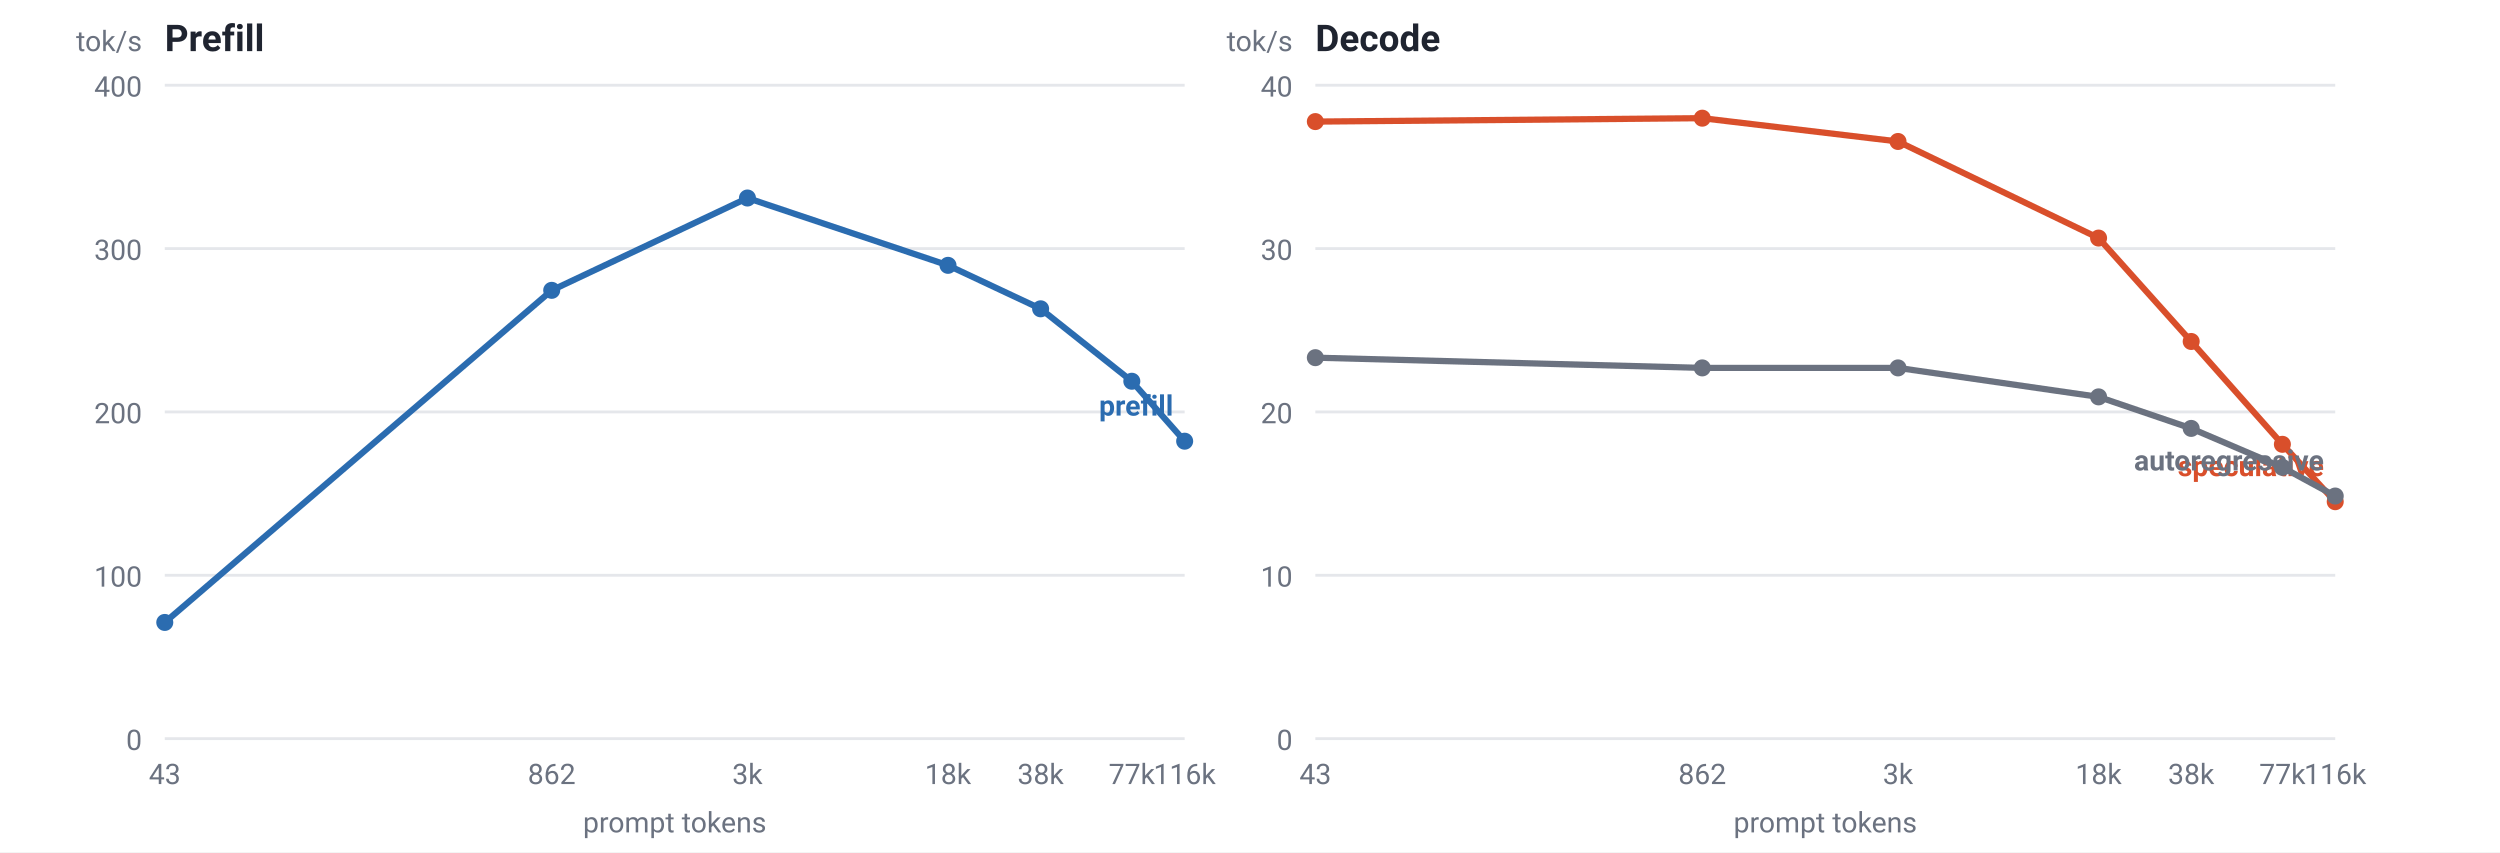
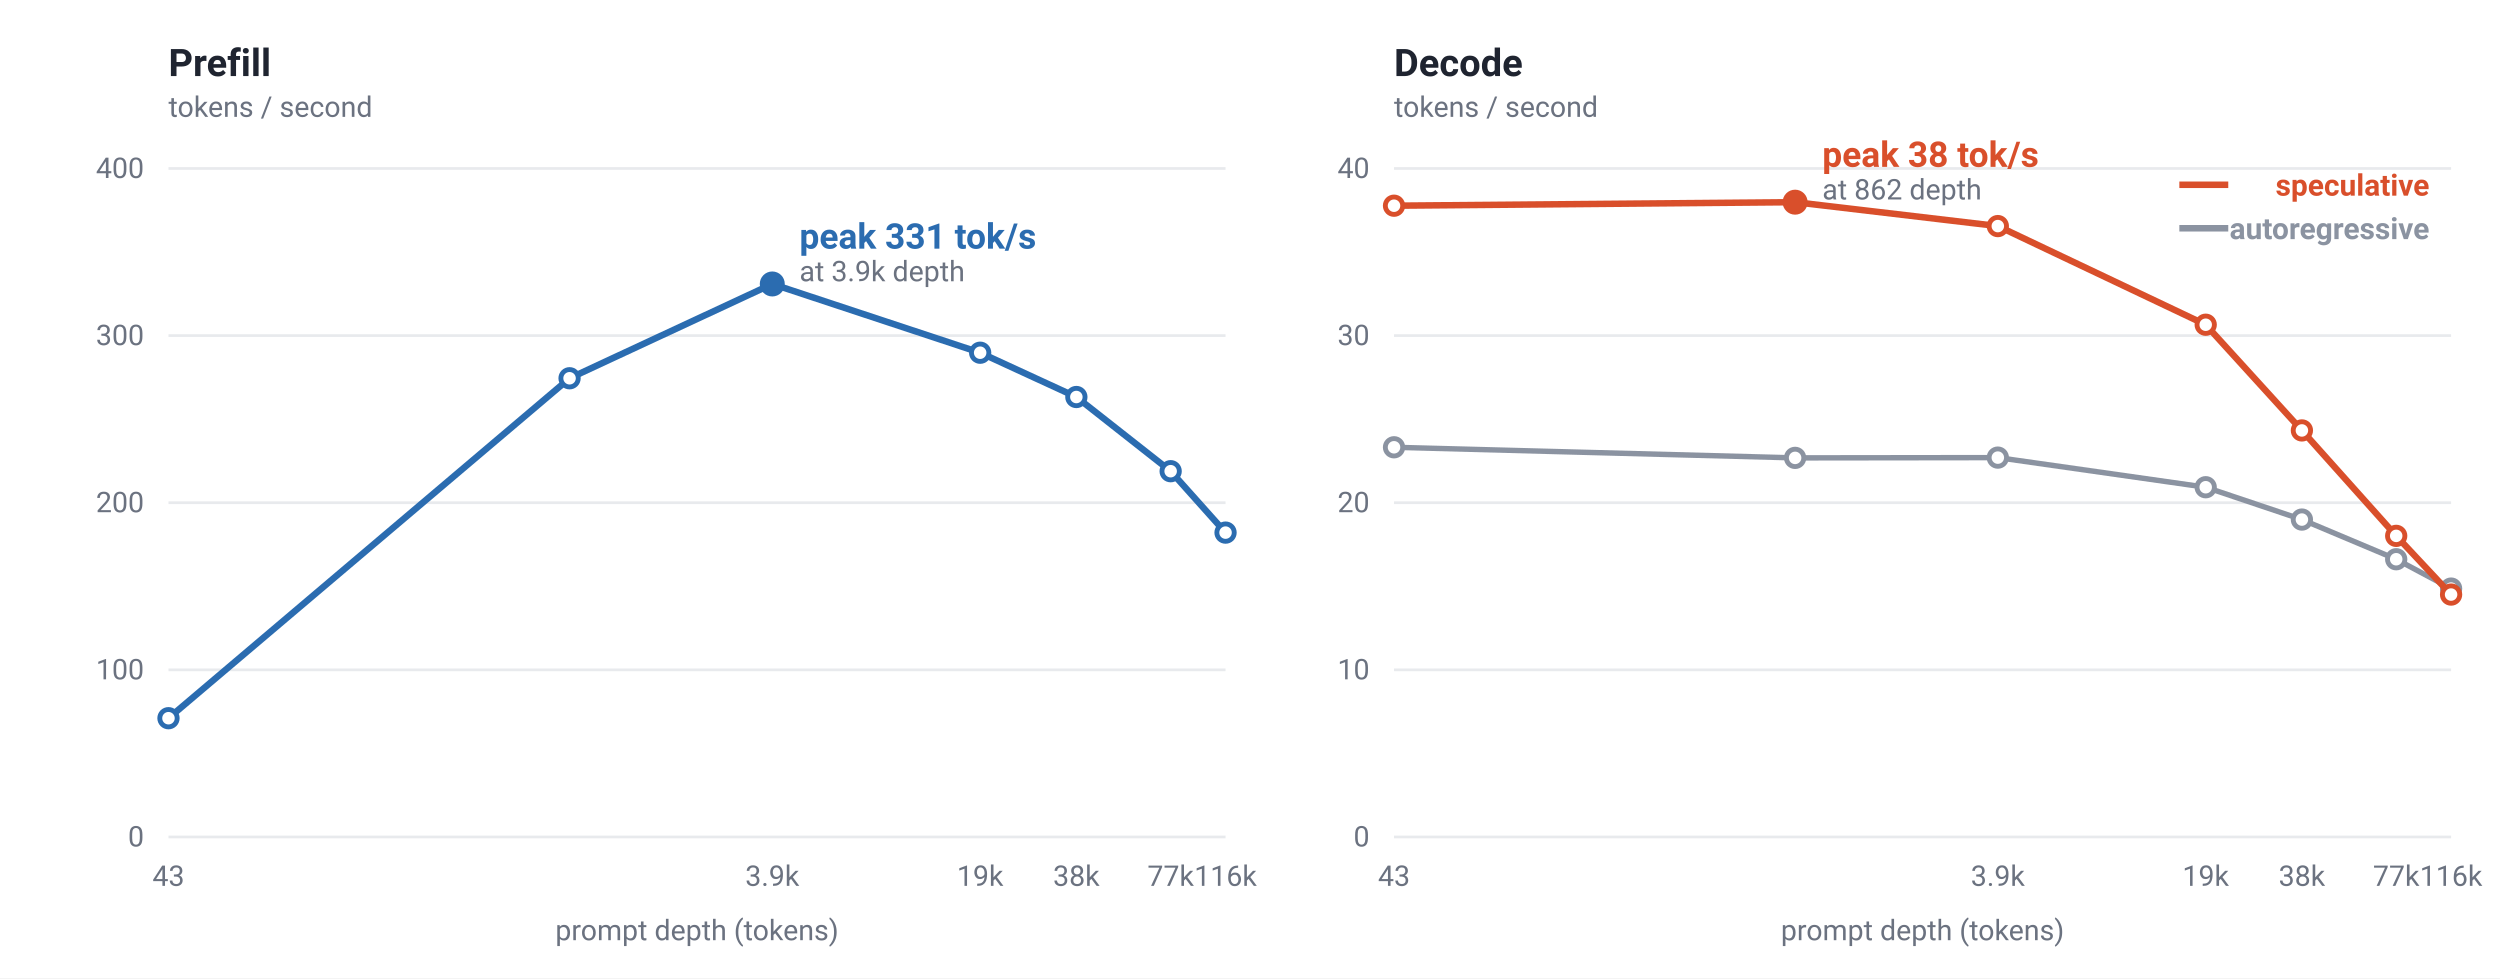
- <svg xmlns="http://www.w3.org/2000/svg" width="880" height="300" viewBox="0 0 880 300" font-family="system-ui,-apple-system,Segoe UI,Roboto,sans-serif">
-   <rect width="880" height="300" fill="white" />
-   <text x="58" y="18" font-size="13" font-weight="600" fill="#1f2430">Prefill</text>
-   <line x1="58" y1="260.0" x2="417" y2="260.0" stroke="#e5e7eb" stroke-width="1" />
-   <text x="50" y="264.0" font-size="10" text-anchor="end" fill="#6b7280">0</text>
-   <line x1="58" y1="202.5" x2="417" y2="202.5" stroke="#e5e7eb" stroke-width="1" />
-   <text x="50" y="206.5" font-size="10" text-anchor="end" fill="#6b7280">100</text>
-   <line x1="58" y1="145.0" x2="417" y2="145.0" stroke="#e5e7eb" stroke-width="1" />
-   <text x="50" y="149.0" font-size="10" text-anchor="end" fill="#6b7280">200</text>
-   <line x1="58" y1="87.5" x2="417" y2="87.5" stroke="#e5e7eb" stroke-width="1" />
-   <text x="50" y="91.5" font-size="10" text-anchor="end" fill="#6b7280">300</text>
-   <line x1="58" y1="30.0" x2="417" y2="30.0" stroke="#e5e7eb" stroke-width="1" />
-   <text x="50" y="34.0" font-size="10" text-anchor="end" fill="#6b7280">400</text>
-   <text x="58.0" y="276" font-size="10" text-anchor="middle" fill="#6b7280">43</text>
-   <text x="194.2" y="276" font-size="10" text-anchor="middle" fill="#6b7280">862</text>
-   <text x="263.1" y="276" font-size="10" text-anchor="middle" fill="#6b7280">3k</text>
-   <text x="333.7" y="276" font-size="10" text-anchor="middle" fill="#6b7280">18k</text>
-   <text x="366.3" y="276" font-size="10" text-anchor="middle" fill="#6b7280">38k</text>
-   <text x="398.4" y="276" font-size="10" text-anchor="middle" fill="#6b7280">77k</text>
-   <text x="417.0" y="276" font-size="10" text-anchor="middle" fill="#6b7280">116k</text>
-   <text x="237.5" y="293" font-size="10" text-anchor="middle" fill="#6b7280">prompt tokens</text>
-   <path d="M58.0,219.1 L194.2,102.2 L263.1,69.7 L333.7,93.4 L366.3,108.7 L398.4,134.2 L417.0,155.3" fill="none" stroke="#2b6cb0" stroke-width="2.2" stroke-linejoin="round" />
-   <circle cx="58.0" cy="219.1" r="3" fill="#2b6cb0" />
-   <circle cx="194.2" cy="102.2" r="3" fill="#2b6cb0" />
-   <circle cx="263.1" cy="69.7" r="3" fill="#2b6cb0" />
-   <circle cx="333.7" cy="93.4" r="3" fill="#2b6cb0" />
-   <circle cx="366.3" cy="108.7" r="3" fill="#2b6cb0" />
-   <circle cx="398.4" cy="134.2" r="3" fill="#2b6cb0" />
-   <circle cx="417.0" cy="155.3" r="3" fill="#2b6cb0" />
-   <text x="413.0" y="146.3" font-size="10" text-anchor="end" fill="#2b6cb0" font-weight="600">prefill</text>
-   <text x="50" y="18" font-size="10" text-anchor="end" fill="#6b7280">tok/s</text>
-   <text x="463" y="18" font-size="13" font-weight="600" fill="#1f2430">Decode</text>
-   <line x1="463" y1="260.0" x2="822" y2="260.0" stroke="#e5e7eb" stroke-width="1" />
-   <text x="455" y="264.0" font-size="10" text-anchor="end" fill="#6b7280">0</text>
-   <line x1="463" y1="202.5" x2="822" y2="202.5" stroke="#e5e7eb" stroke-width="1" />
-   <text x="455" y="206.5" font-size="10" text-anchor="end" fill="#6b7280">10</text>
-   <line x1="463" y1="145.0" x2="822" y2="145.0" stroke="#e5e7eb" stroke-width="1" />
-   <text x="455" y="149.0" font-size="10" text-anchor="end" fill="#6b7280">20</text>
-   <line x1="463" y1="87.5" x2="822" y2="87.5" stroke="#e5e7eb" stroke-width="1" />
-   <text x="455" y="91.5" font-size="10" text-anchor="end" fill="#6b7280">30</text>
-   <line x1="463" y1="30.0" x2="822" y2="30.0" stroke="#e5e7eb" stroke-width="1" />
-   <text x="455" y="34.0" font-size="10" text-anchor="end" fill="#6b7280">40</text>
-   <text x="463.0" y="276" font-size="10" text-anchor="middle" fill="#6b7280">43</text>
-   <text x="599.2" y="276" font-size="10" text-anchor="middle" fill="#6b7280">862</text>
-   <text x="668.1" y="276" font-size="10" text-anchor="middle" fill="#6b7280">3k</text>
-   <text x="738.7" y="276" font-size="10" text-anchor="middle" fill="#6b7280">18k</text>
-   <text x="771.3" y="276" font-size="10" text-anchor="middle" fill="#6b7280">38k</text>
-   <text x="803.4" y="276" font-size="10" text-anchor="middle" fill="#6b7280">77k</text>
-   <text x="822.0" y="276" font-size="10" text-anchor="middle" fill="#6b7280">116k</text>
-   <text x="642.5" y="293" font-size="10" text-anchor="middle" fill="#6b7280">prompt tokens</text>
-   <path d="M463.0,42.8 L599.2,41.6 L668.1,49.8 L738.7,83.8 L771.3,120.2 L803.4,156.4 L822.0,176.6" fill="none" stroke="#d94f2b" stroke-width="2.2" stroke-linejoin="round" />
-   <circle cx="463.0" cy="42.8" r="3" fill="#d94f2b" />
-   <circle cx="599.2" cy="41.6" r="3" fill="#d94f2b" />
-   <circle cx="668.1" cy="49.8" r="3" fill="#d94f2b" />
-   <circle cx="738.7" cy="83.8" r="3" fill="#d94f2b" />
-   <circle cx="771.3" cy="120.2" r="3" fill="#d94f2b" />
-   <circle cx="803.4" cy="156.4" r="3" fill="#d94f2b" />
-   <circle cx="822.0" cy="176.6" r="3" fill="#d94f2b" />
-   <text x="818.0" y="167.6" font-size="10" text-anchor="end" fill="#d94f2b" font-weight="600">speculative</text>
-   <path d="M463.0,125.9 L599.2,129.5 L668.1,129.5 L738.7,139.7 L771.3,150.8 L803.4,164.5 L822.0,174.6" fill="none" stroke="#6b7280" stroke-width="2.2" stroke-linejoin="round" />
-   <circle cx="463.0" cy="125.9" r="3" fill="#6b7280" />
-   <circle cx="599.2" cy="129.5" r="3" fill="#6b7280" />
-   <circle cx="668.1" cy="129.5" r="3" fill="#6b7280" />
-   <circle cx="738.7" cy="139.7" r="3" fill="#6b7280" />
-   <circle cx="771.3" cy="150.8" r="3" fill="#6b7280" />
-   <circle cx="803.4" cy="164.5" r="3" fill="#6b7280" />
-   <circle cx="822.0" cy="174.6" r="3" fill="#6b7280" />
-   <text x="818.0" y="165.6" font-size="10" text-anchor="end" fill="#6b7280" font-weight="600">autoregressive</text>
-   <text x="455" y="18" font-size="10" text-anchor="end" fill="#6b7280">tok/s</text>
+ <svg xmlns="http://www.w3.org/2000/svg" width="920" height="360" viewBox="0 0 920 360" font-family="system-ui,-apple-system,Segoe UI,Roboto,Helvetica,Arial,sans-serif">
+   <rect width="920" height="360" fill="white" />
+   <text x="62" y="28" font-size="14" font-weight="600" fill="#1f2430">Prefill</text>
+   <text x="62" y="43" font-size="10.5" fill="#6b7280">tokens / second</text>
+   <line x1="62" y1="308.0" x2="451" y2="308.0" stroke="#e8eaed" stroke-width="1" />
+   <text x="53" y="311.5" font-size="10.5" text-anchor="end" fill="#6b7280">0</text>
+   <line x1="62" y1="246.5" x2="451" y2="246.5" stroke="#e8eaed" stroke-width="1" />
+   <text x="53" y="250.0" font-size="10.5" text-anchor="end" fill="#6b7280">100</text>
+   <line x1="62" y1="185.0" x2="451" y2="185.0" stroke="#e8eaed" stroke-width="1" />
+   <text x="53" y="188.5" font-size="10.5" text-anchor="end" fill="#6b7280">200</text>
+   <line x1="62" y1="123.5" x2="451" y2="123.5" stroke="#e8eaed" stroke-width="1" />
+   <text x="53" y="127.0" font-size="10.5" text-anchor="end" fill="#6b7280">300</text>
+   <line x1="62" y1="62.0" x2="451" y2="62.0" stroke="#e8eaed" stroke-width="1" />
+   <text x="53" y="65.5" font-size="10.5" text-anchor="end" fill="#6b7280">400</text>
+   <text x="62.0" y="326" font-size="10.5" text-anchor="middle" fill="#6b7280">43</text>
+   <text x="284.2" y="326" font-size="10.5" text-anchor="middle" fill="#6b7280">3.9k</text>
+   <text x="360.7" y="326" font-size="10.5" text-anchor="middle" fill="#6b7280">19k</text>
+   <text x="396.1" y="326" font-size="10.5" text-anchor="middle" fill="#6b7280">38k</text>
+   <text x="430.8" y="326" font-size="10.5" text-anchor="middle" fill="#6b7280">77k</text>
+   <text x="451.0" y="326" font-size="10.5" text-anchor="middle" fill="#6b7280">116k</text>
+   <text x="256.5" y="346" font-size="10.5" text-anchor="middle" fill="#6b7280">prompt depth (tokens)</text>
+   <path d="M62.0,264.3 L209.6,139.2 L284.2,104.5 L360.7,129.8 L396.1,146.1 L430.8,173.4 L451.0,196.0" fill="none" stroke="#2b6cb0" stroke-width="2.4" stroke-linejoin="round" stroke-linecap="round" />
+   <circle cx="62.0" cy="264.3" r="3.2" fill="white" stroke="#2b6cb0" stroke-width="1.8" />
+   <circle cx="209.6" cy="139.2" r="3.2" fill="white" stroke="#2b6cb0" stroke-width="1.8" />
+   <circle cx="284.2" cy="104.5" r="3.2" fill="white" stroke="#2b6cb0" stroke-width="1.8" />
+   <circle cx="360.7" cy="129.8" r="3.2" fill="white" stroke="#2b6cb0" stroke-width="1.8" />
+   <circle cx="396.1" cy="146.1" r="3.2" fill="white" stroke="#2b6cb0" stroke-width="1.8" />
+   <circle cx="430.8" cy="173.4" r="3.2" fill="white" stroke="#2b6cb0" stroke-width="1.8" />
+   <circle cx="451.0" cy="196.0" r="3.2" fill="white" stroke="#2b6cb0" stroke-width="1.8" />
+   <circle cx="284.2" cy="104.5" r="4.6" fill="#2b6cb0" />
+   <text x="294.2" y="91.5" font-size="13" font-weight="700" text-anchor="start" fill="#2b6cb0">peak 331 tok/s</text>
+   <text x="294.2" y="103.5" font-size="10.5" text-anchor="start" fill="#6b7280">at 3.9k depth</text>
+   <text x="513" y="28" font-size="14" font-weight="600" fill="#1f2430">Decode</text>
+   <text x="513" y="43" font-size="10.5" fill="#6b7280">tokens / second</text>
+   <line x1="513" y1="308.0" x2="902" y2="308.0" stroke="#e8eaed" stroke-width="1" />
+   <text x="504" y="311.5" font-size="10.5" text-anchor="end" fill="#6b7280">0</text>
+   <line x1="513" y1="246.5" x2="902" y2="246.5" stroke="#e8eaed" stroke-width="1" />
+   <text x="504" y="250.0" font-size="10.5" text-anchor="end" fill="#6b7280">10</text>
+   <line x1="513" y1="185.0" x2="902" y2="185.0" stroke="#e8eaed" stroke-width="1" />
+   <text x="504" y="188.5" font-size="10.5" text-anchor="end" fill="#6b7280">20</text>
+   <line x1="513" y1="123.5" x2="902" y2="123.5" stroke="#e8eaed" stroke-width="1" />
+   <text x="504" y="127.0" font-size="10.5" text-anchor="end" fill="#6b7280">30</text>
+   <line x1="513" y1="62.0" x2="902" y2="62.0" stroke="#e8eaed" stroke-width="1" />
+   <text x="504" y="65.5" font-size="10.5" text-anchor="end" fill="#6b7280">40</text>
+   <text x="513.0" y="326" font-size="10.5" text-anchor="middle" fill="#6b7280">43</text>
+   <text x="735.2" y="326" font-size="10.5" text-anchor="middle" fill="#6b7280">3.9k</text>
+   <text x="811.7" y="326" font-size="10.5" text-anchor="middle" fill="#6b7280">19k</text>
+   <text x="847.1" y="326" font-size="10.5" text-anchor="middle" fill="#6b7280">38k</text>
+   <text x="881.8" y="326" font-size="10.5" text-anchor="middle" fill="#6b7280">77k</text>
+   <text x="902.0" y="326" font-size="10.5" text-anchor="middle" fill="#6b7280">116k</text>
+   <text x="707.5" y="346" font-size="10.5" text-anchor="middle" fill="#6b7280">prompt depth (tokens)</text>
+   <path d="M513.0,164.6 L660.6,168.5 L735.2,168.4 L811.7,179.3 L847.1,191.2 L881.8,205.8 L902.0,216.6" fill="none" stroke="#8b93a1" stroke-width="2.0" stroke-linejoin="round" stroke-linecap="round" />
+   <circle cx="513.0" cy="164.6" r="3.2" fill="white" stroke="#8b93a1" stroke-width="1.8" />
+   <circle cx="660.6" cy="168.5" r="3.2" fill="white" stroke="#8b93a1" stroke-width="1.8" />
+   <circle cx="735.2" cy="168.4" r="3.2" fill="white" stroke="#8b93a1" stroke-width="1.8" />
+   <circle cx="811.7" cy="179.3" r="3.2" fill="white" stroke="#8b93a1" stroke-width="1.8" />
+   <circle cx="847.1" cy="191.2" r="3.2" fill="white" stroke="#8b93a1" stroke-width="1.8" />
+   <circle cx="881.8" cy="205.8" r="3.2" fill="white" stroke="#8b93a1" stroke-width="1.8" />
+   <circle cx="902.0" cy="216.6" r="3.2" fill="white" stroke="#8b93a1" stroke-width="1.8" />
+   <path d="M513.0,75.7 L660.6,74.4 L735.2,83.2 L811.7,119.5 L847.1,158.4 L881.8,197.2 L902.0,218.8" fill="none" stroke="#d94f2b" stroke-width="2.4" stroke-linejoin="round" stroke-linecap="round" />
+   <circle cx="513.0" cy="75.7" r="3.2" fill="white" stroke="#d94f2b" stroke-width="1.8" />
+   <circle cx="660.6" cy="74.4" r="3.2" fill="white" stroke="#d94f2b" stroke-width="1.8" />
+   <circle cx="735.2" cy="83.2" r="3.2" fill="white" stroke="#d94f2b" stroke-width="1.8" />
+   <circle cx="811.7" cy="119.5" r="3.2" fill="white" stroke="#d94f2b" stroke-width="1.8" />
+   <circle cx="847.1" cy="158.4" r="3.2" fill="white" stroke="#d94f2b" stroke-width="1.8" />
+   <circle cx="881.8" cy="197.2" r="3.2" fill="white" stroke="#d94f2b" stroke-width="1.8" />
+   <circle cx="902.0" cy="218.8" r="3.2" fill="white" stroke="#d94f2b" stroke-width="1.8" />
+   <circle cx="660.6" cy="74.4" r="4.6" fill="#d94f2b" />
+   <text x="670.6" y="61.4" font-size="13" font-weight="700" text-anchor="start" fill="#d94f2b">peak 38 tok/s</text>
+   <text x="670.6" y="73.4" font-size="10.5" text-anchor="start" fill="#6b7280">at 862 depth</text>
+   <text x="894.0" y="72.0" font-size="11" text-anchor="end" fill="#d94f2b" font-weight="600">speculative</text>
+   <line x1="802.0" y1="68.0" x2="820.0" y2="68.0" stroke="#d94f2b" stroke-width="2.4" />
+   <text x="894.0" y="88.0" font-size="11" text-anchor="end" fill="#8b93a1" font-weight="600">autoregressive</text>
+   <line x1="802.0" y1="84.0" x2="820.0" y2="84.0" stroke="#8b93a1" stroke-width="2.4" />
</svg>
